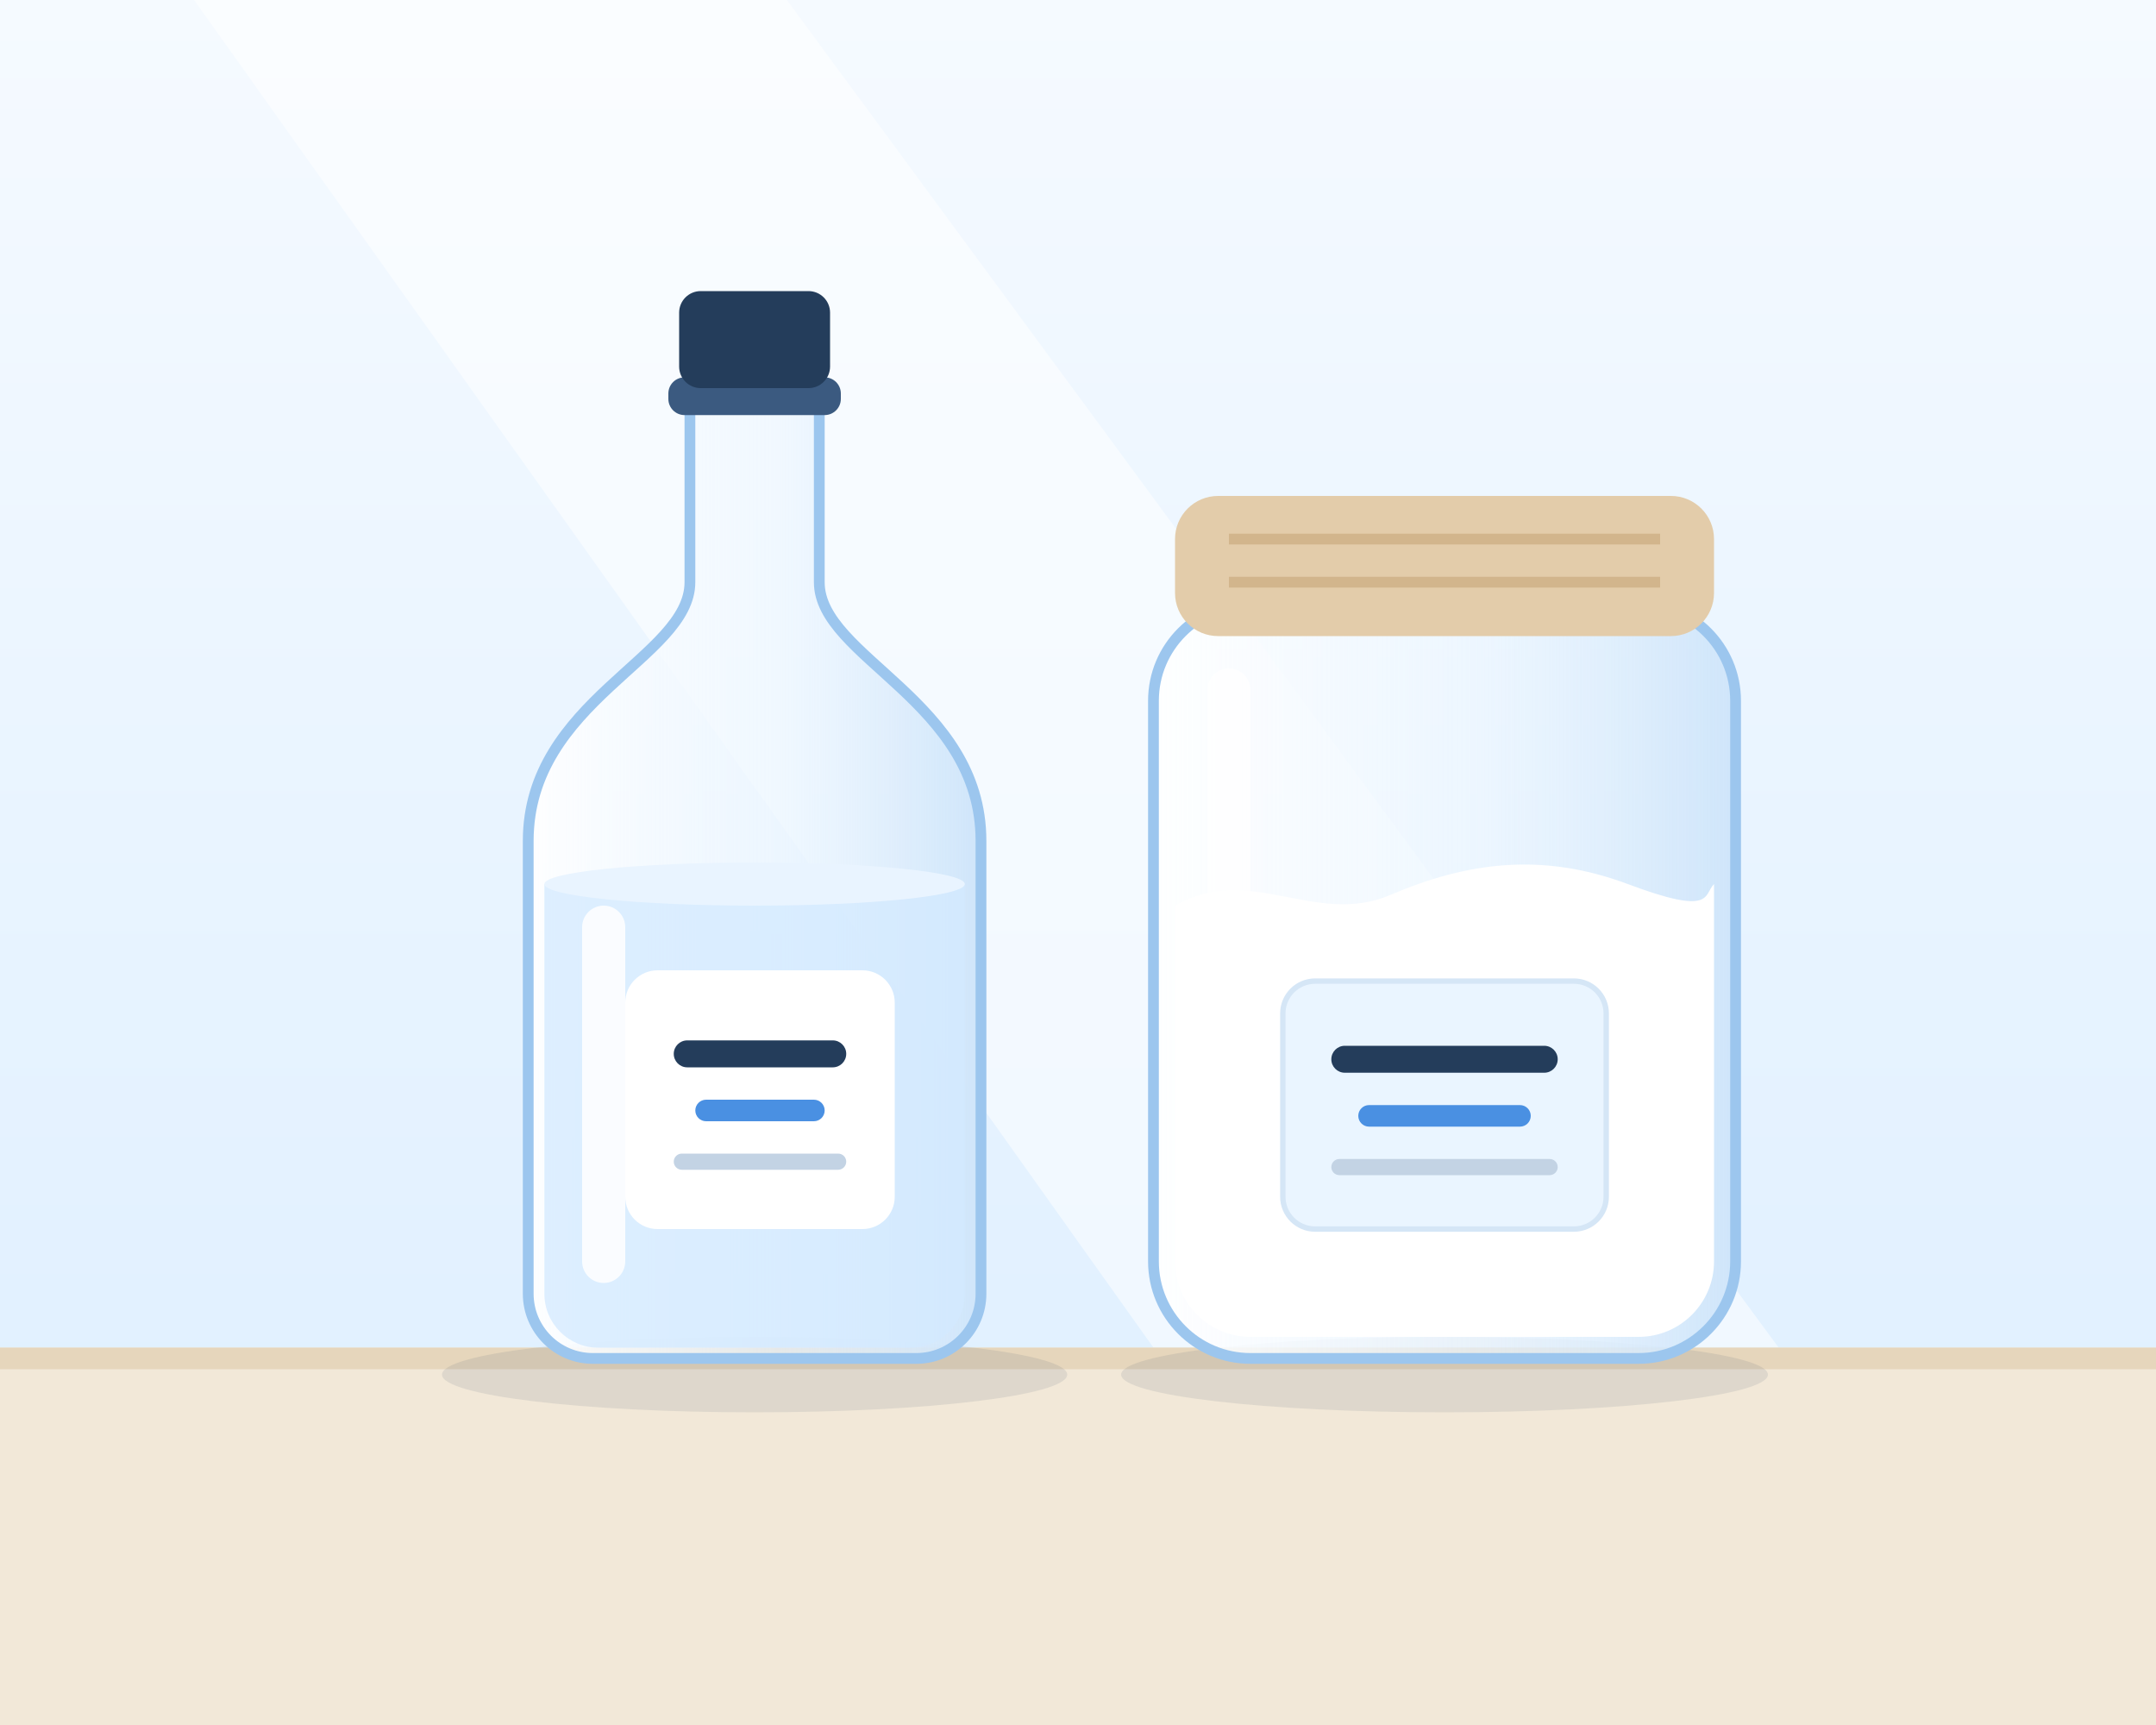
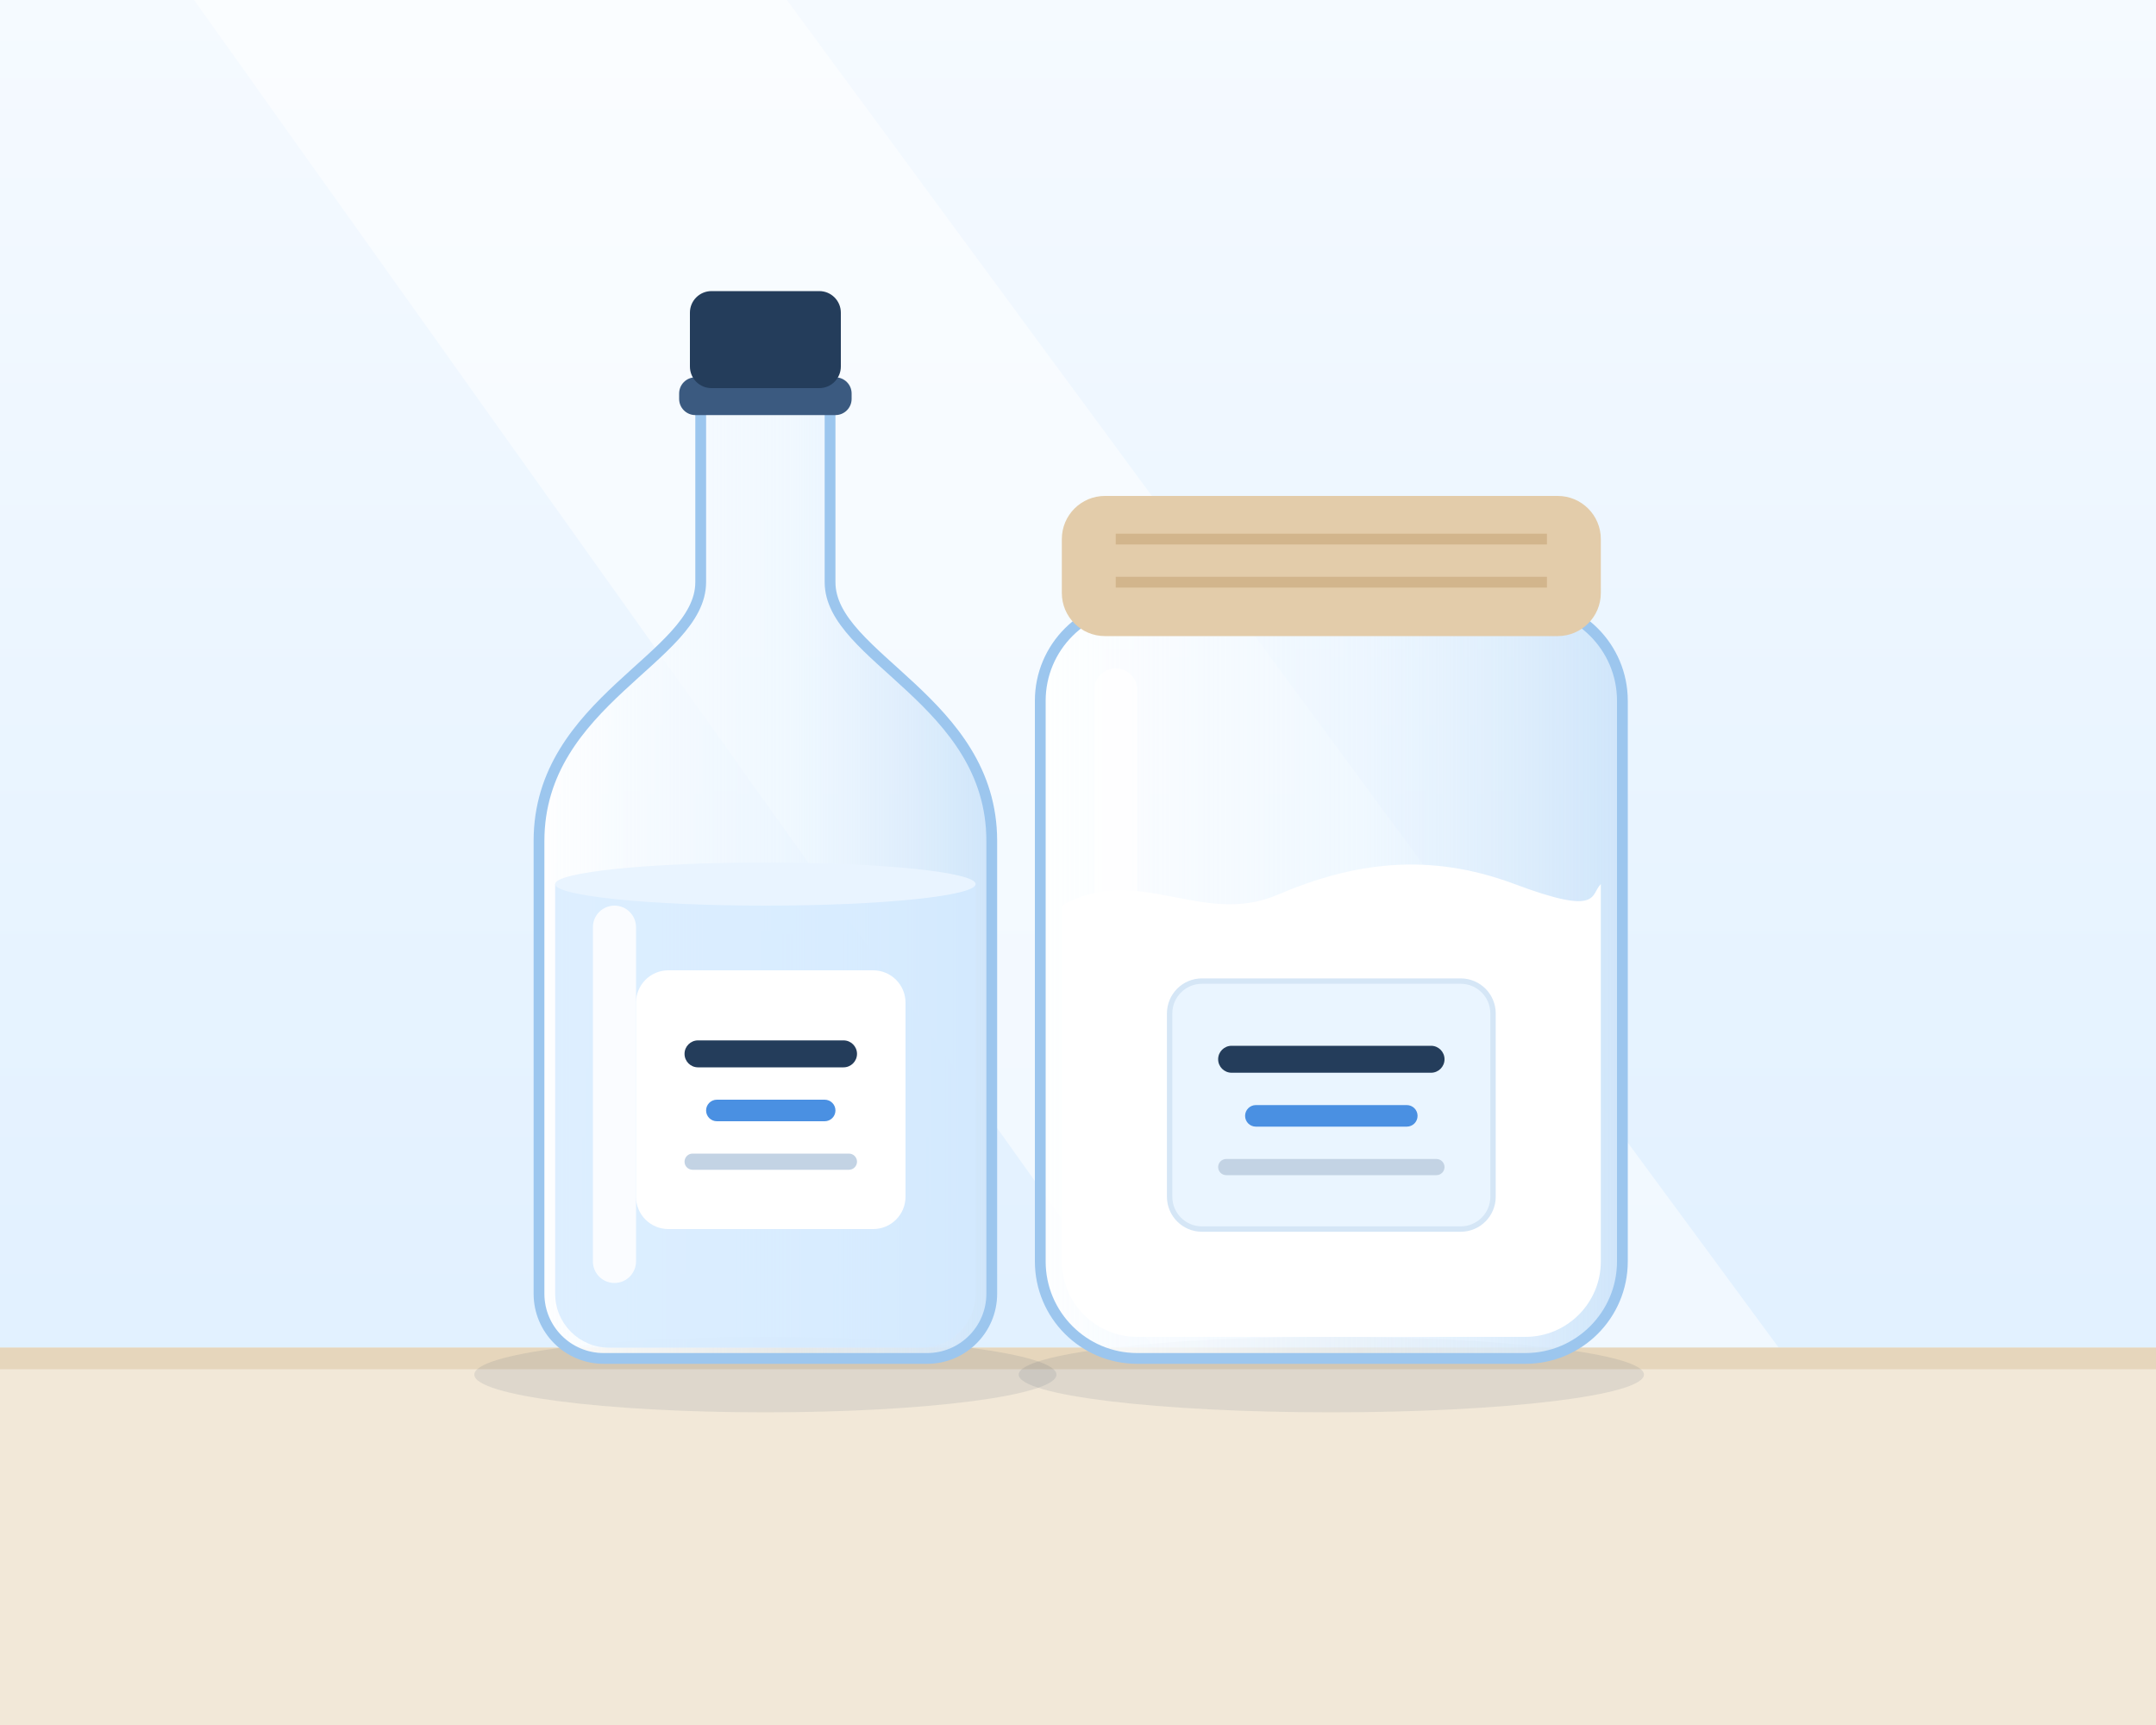
<svg xmlns="http://www.w3.org/2000/svg" viewBox="0 0 400 320" role="img" aria-labelledby="t">
  <defs>
    <linearGradient id="bg" x1="0" y1="0" x2="0" y2="1">
      <stop offset="0" stop-color="#F5FAFF" />
      <stop offset="1" stop-color="#DCEEFF" />
    </linearGradient>
    <linearGradient id="glass" x1="0" x2="1">
      <stop offset="0" stop-color="#FFFFFF" stop-opacity=".95" />
      <stop offset=".55" stop-color="#EEF7FF" stop-opacity=".7" />
      <stop offset="1" stop-color="#CFE5FA" />
    </linearGradient>
  </defs>
  <rect width="400" height="320" fill="url(#bg)" />
  <polygon points="36,0 146,0 330,250 214,250" fill="#FFFFFF" opacity=".5" />
  <rect y="250" width="400" height="70" fill="#F2E8D8" />
  <rect y="250" width="400" height="4" fill="#E6D6BC" />
-   <ellipse cx="140" cy="255" rx="58" ry="7" fill="#243D5B" opacity=".1" />
-   <ellipse cx="268" cy="255" rx="60" ry="7" fill="#243D5B" opacity=".1" />
-   <g transform="translate(-60 0)">
+   <ellipse cx="142" cy="255" rx="54" ry="7" fill="#243D5B" opacity=".1" />
+   <ellipse cx="247" cy="255" rx="58" ry="7" fill="#243D5B" opacity=".1" />
+   <g transform="translate(-58 0)">
    <path d="M188 70h24v38c0 14 30 22 30 48v84a12 12 0 0 1-12 12h-60a12 12 0 0 1-12-12v-84c0-26 30-34 30-48z" fill="url(#glass)" stroke="#9CC6EE" stroke-width="2" />
    <path d="M161 164h78v76a10 10 0 0 1-10 10h-58a10 10 0 0 1-10-10z" fill="#D3E9FF" opacity=".75" />
    <ellipse cx="200" cy="164" rx="39" ry="4" fill="#E9F4FF" />
    <rect x="168" y="168" width="8" height="70" rx="4" fill="#FFFFFF" opacity=".85" />
    <rect x="184" y="70" width="32" height="7" rx="3" fill="#3B5A80" />
    <rect x="186" y="54" width="28" height="18" rx="4" fill="#243D5B" />
    <rect x="176" y="180" width="50" height="48" rx="6" fill="#FFFFFF" />
    <rect x="185" y="193" width="32" height="5" rx="2.5" fill="#243D5B" />
    <rect x="189" y="204" width="24" height="4" rx="2" fill="#4A90E2" />
    <rect x="185" y="214" width="32" height="3" rx="1.5" fill="#C3D3E4" />
  </g>
-   <g transform="translate(68 0)">
+   <g transform="translate(47 0)">
    <rect x="146" y="112" width="108" height="140" rx="18" fill="url(#glass)" stroke="#9CC6EE" stroke-width="2" />
    <path d="M150 168c14-8 26 4 40-2s28-8 44-2 14 2 16 0v70a14 14 0 0 1-14 14h-72a14 14 0 0 1-14-14z" fill="#FFFFFF" />
    <rect x="156" y="124" width="8" height="112" rx="4" fill="#FFFFFF" opacity=".75" />
    <rect x="150" y="92" width="100" height="26" rx="8" fill="#E3CCAA" />
    <path d="M160 100h80M160 108h80" stroke="#D2B58C" stroke-width="2" />
    <rect x="170" y="182" width="60" height="46" rx="6" fill="#EAF5FF" stroke="#D5E6F6" />
    <rect x="179" y="194" width="42" height="5" rx="2.5" fill="#243D5B" />
    <rect x="184" y="205" width="32" height="4" rx="2" fill="#4A90E2" />
    <rect x="179" y="215" width="42" height="3" rx="1.5" fill="#C3D3E4" />
  </g>
</svg>
